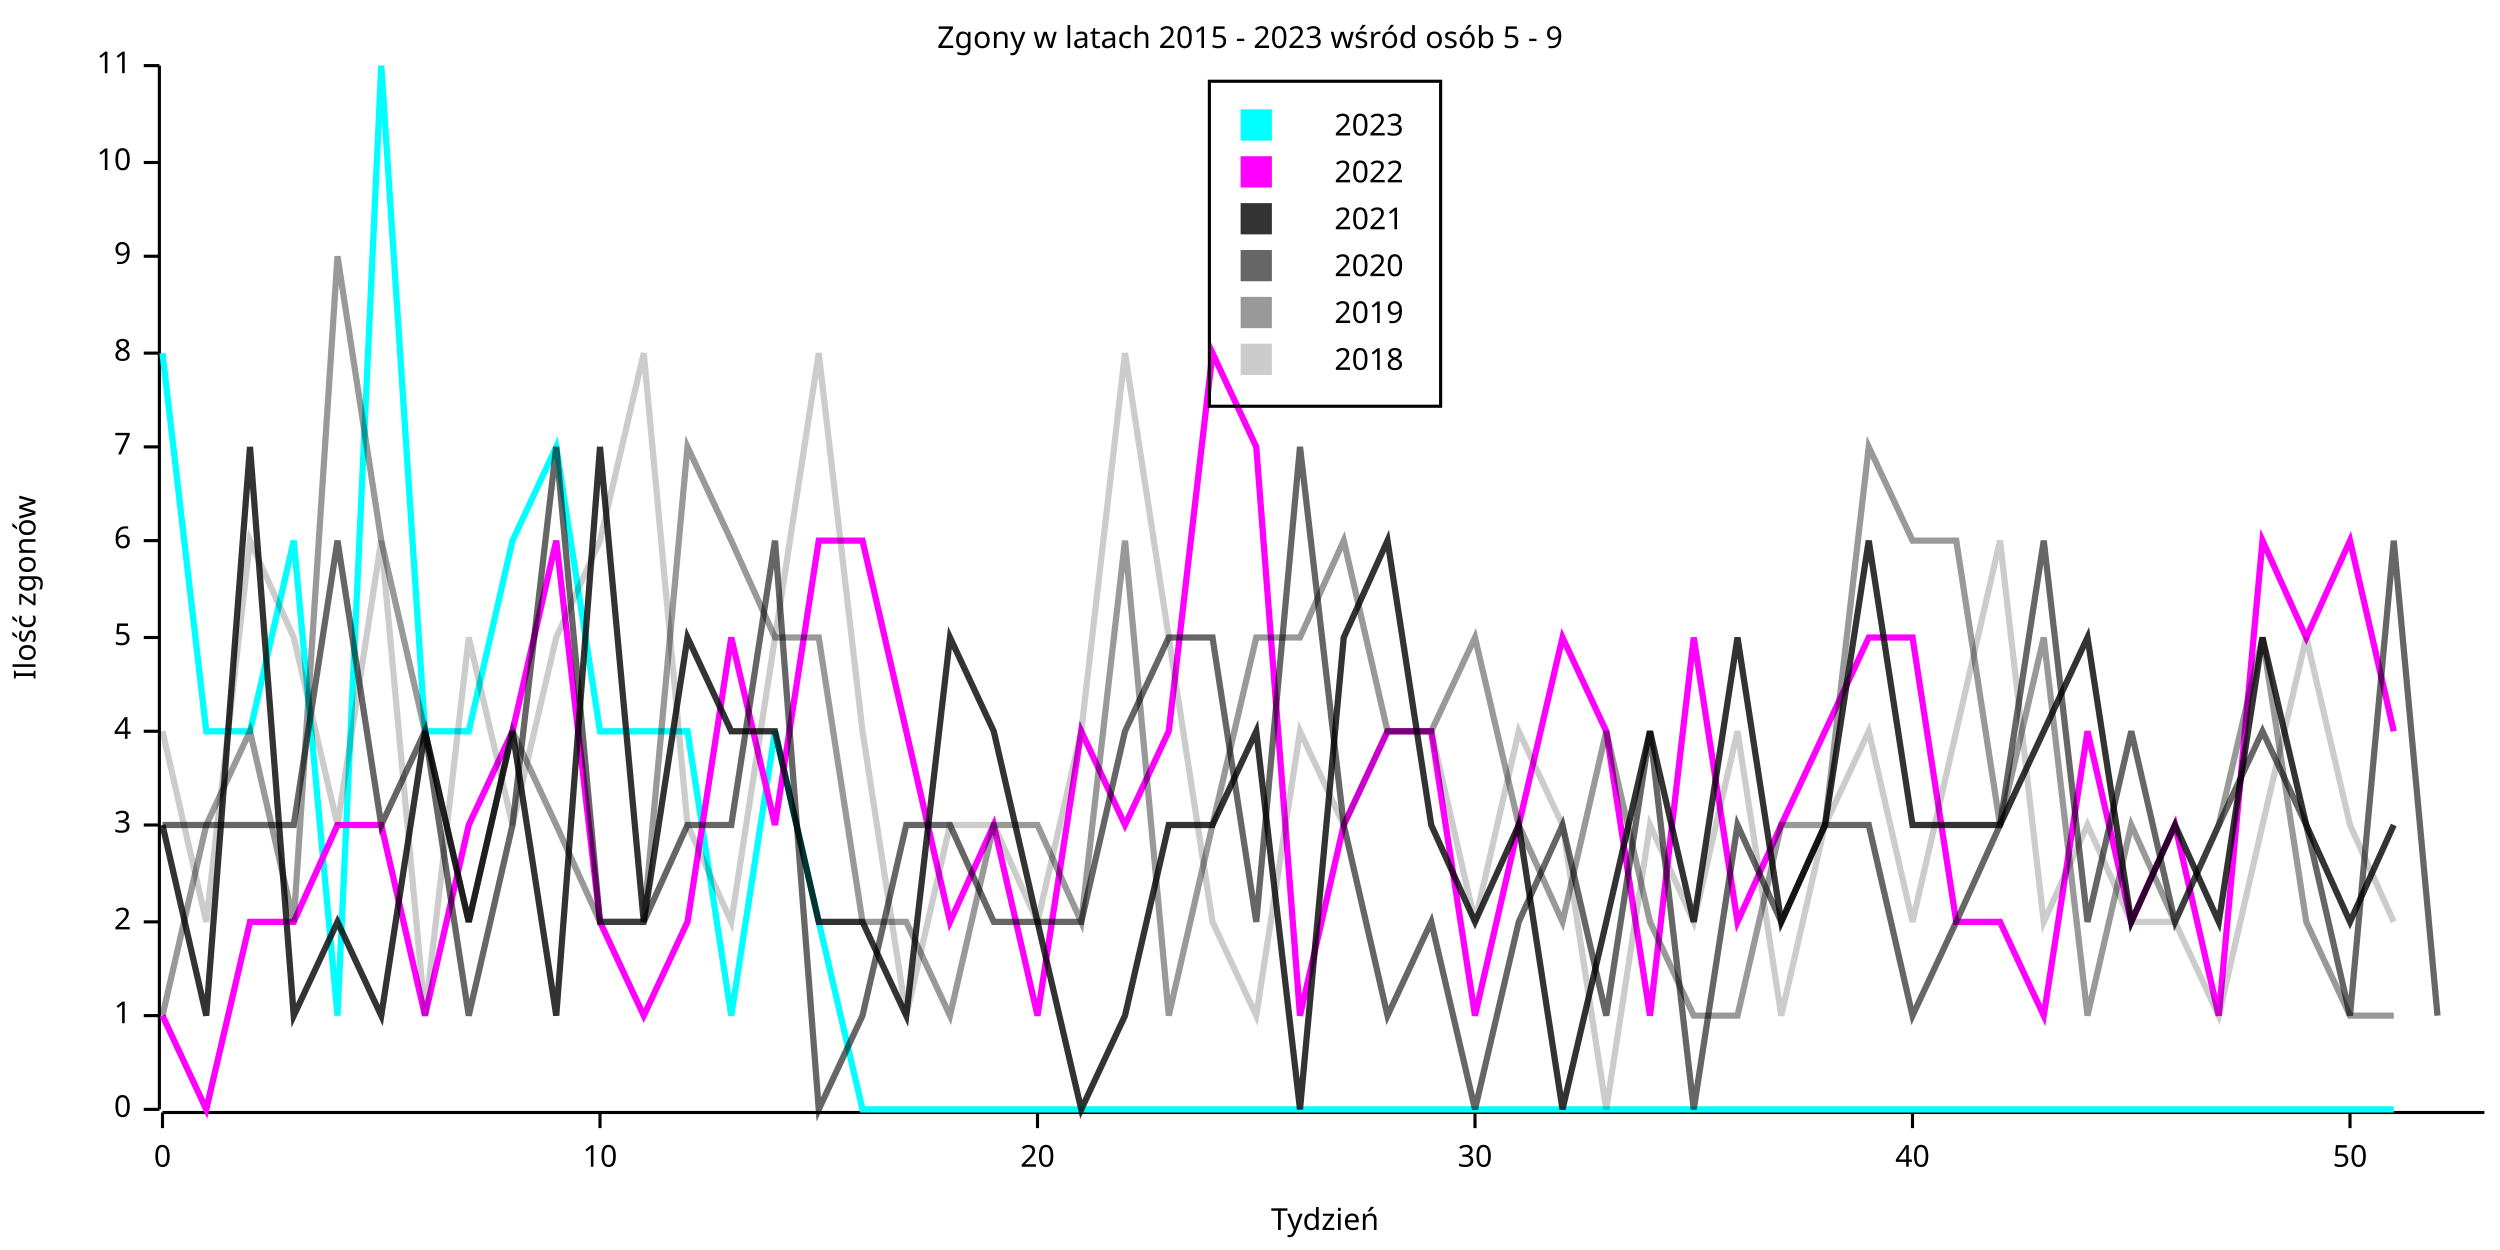
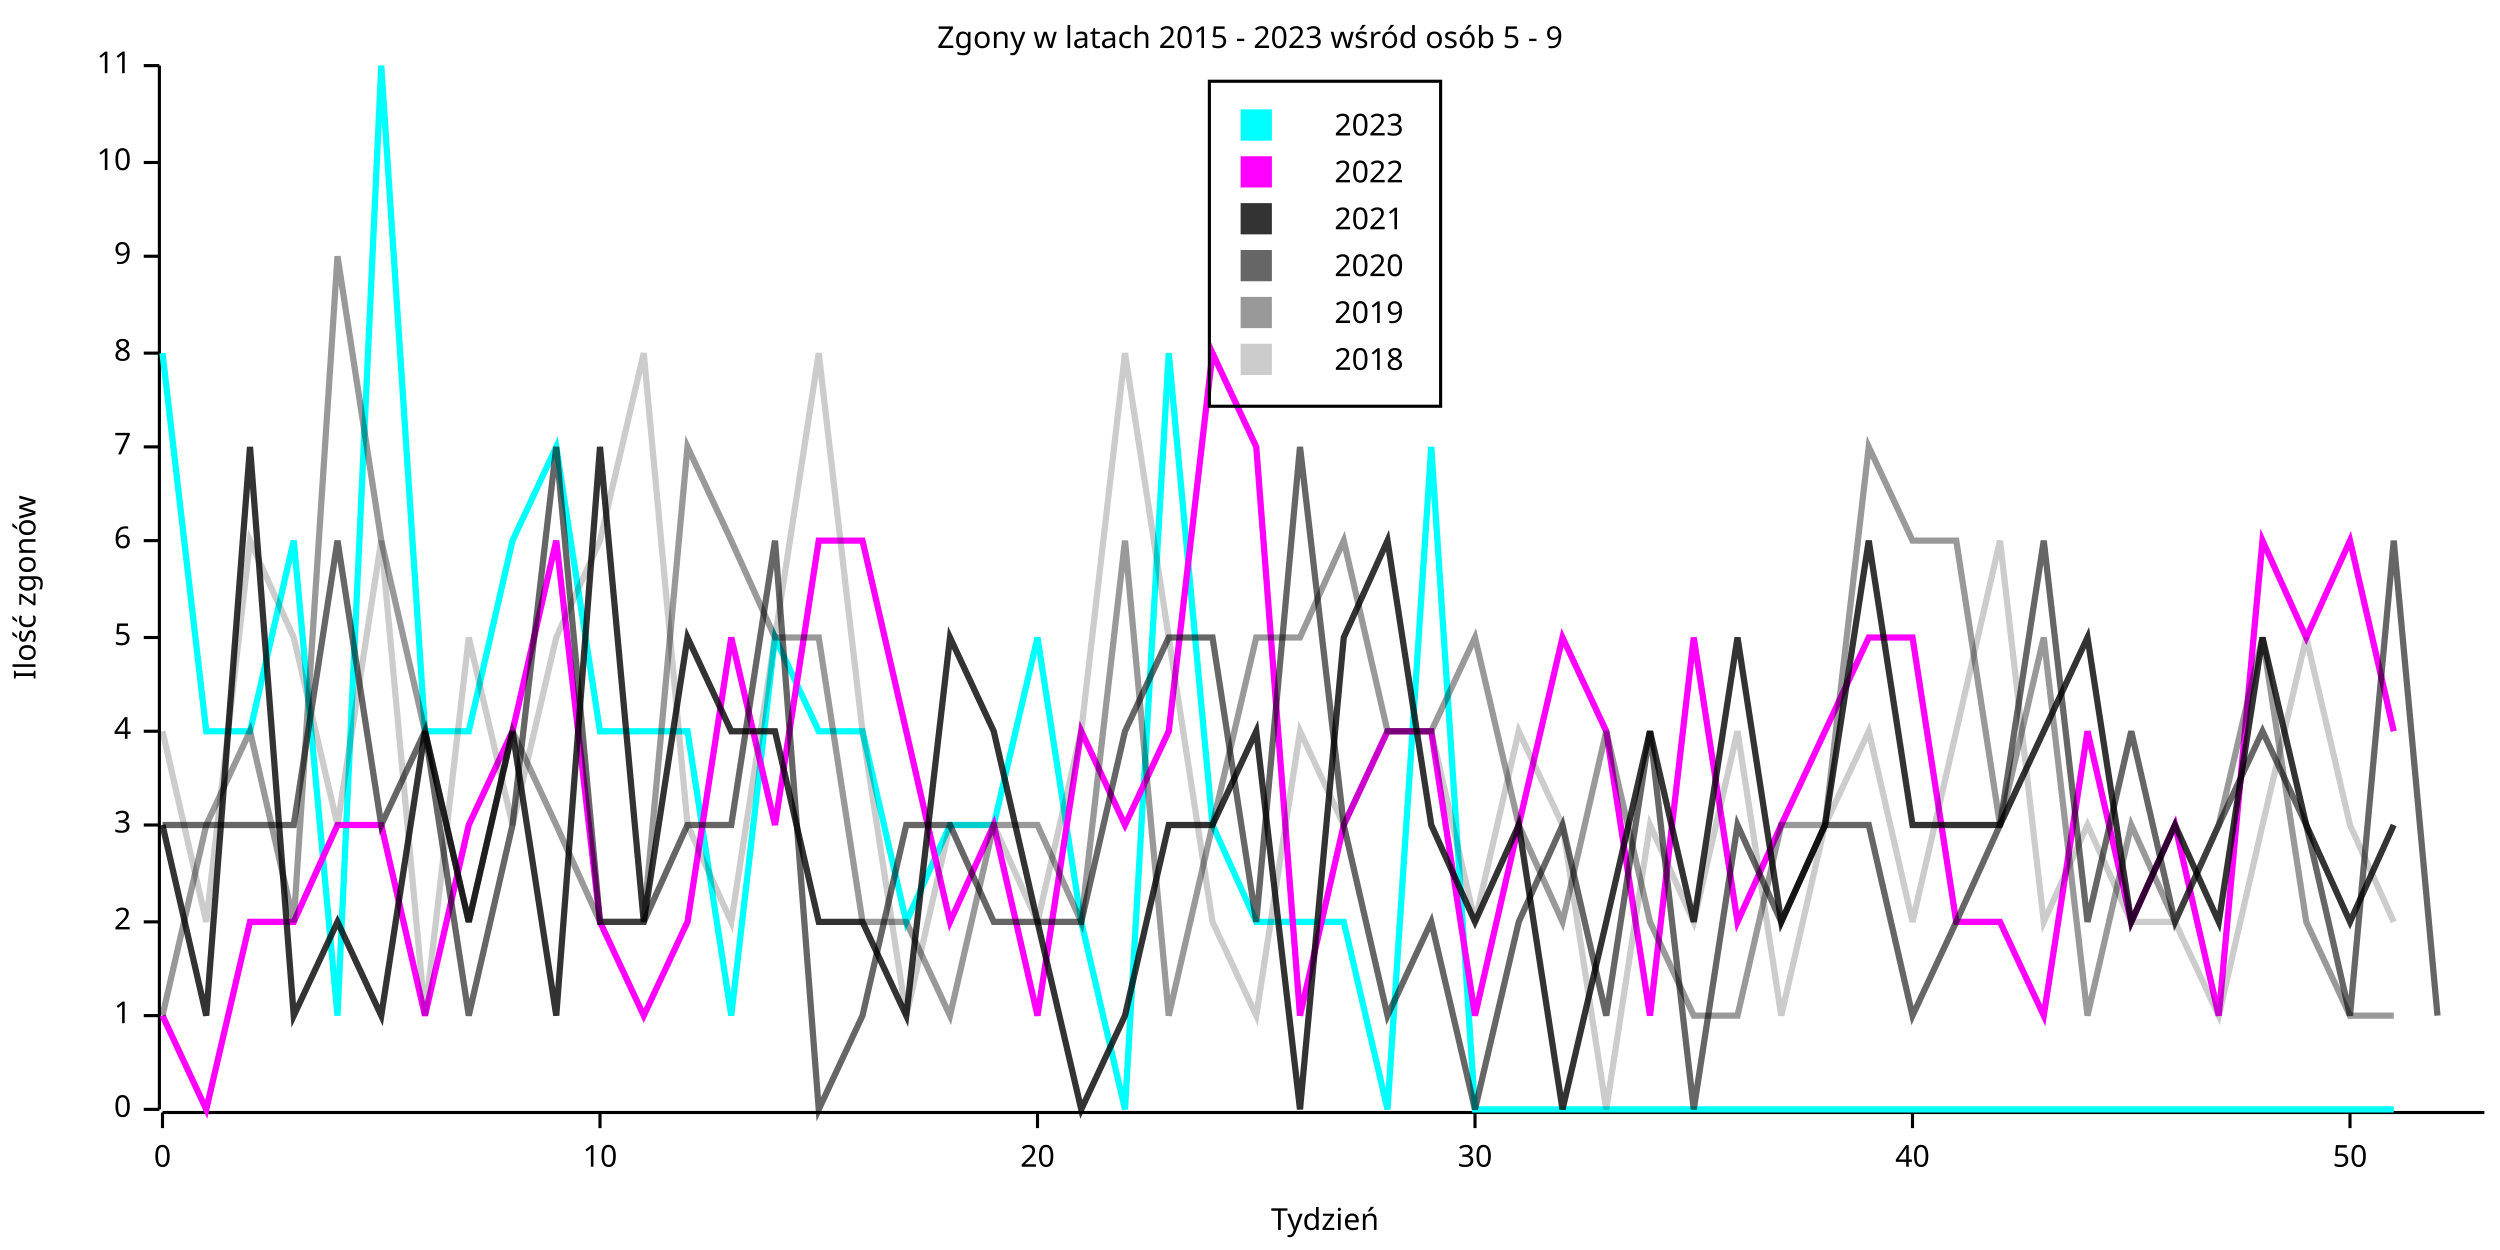
<svg xmlns="http://www.w3.org/2000/svg" width="800" height="400" viewBox="0 0 800 400">
  <rect x="0" y="0" width="800" height="400" opacity="1" fill="#FFFFFF" stroke="none" />
  <text x="400" y="8" dy="0.76em" text-anchor="middle" font-family="sans-serif" font-size="9.677" opacity="1" fill="#000000">
Zgony w latach 2015 - 2023 wśród osób 5 - 9
</text>
  <text x="4" y="188" dy="0.76em" text-anchor="middle" font-family="sans-serif" font-size="9.677" opacity="1" fill="#000000" transform="rotate(270, 4, 188)">
Ilość zgonów
</text>
  <text x="424" y="396" dy="-0.5ex" text-anchor="middle" font-family="sans-serif" font-size="9.677" opacity="1" fill="#000000">
Tydzień
</text>
  <polyline fill="none" opacity="1" stroke="#000000" stroke-width="1" points="51,21 51,355 " />
  <text x="42" y="355" dy="0.5ex" text-anchor="end" font-family="sans-serif" font-size="9.677" opacity="1" fill="#000000">
0
</text>
  <polyline fill="none" opacity="1" stroke="#000000" stroke-width="1" points="46,355 51,355 " />
  <text x="42" y="325" dy="0.5ex" text-anchor="end" font-family="sans-serif" font-size="9.677" opacity="1" fill="#000000">
1
</text>
  <polyline fill="none" opacity="1" stroke="#000000" stroke-width="1" points="46,325 51,325 " />
  <text x="42" y="295" dy="0.5ex" text-anchor="end" font-family="sans-serif" font-size="9.677" opacity="1" fill="#000000">
2
</text>
  <polyline fill="none" opacity="1" stroke="#000000" stroke-width="1" points="46,295 51,295 " />
  <text x="42" y="264" dy="0.5ex" text-anchor="end" font-family="sans-serif" font-size="9.677" opacity="1" fill="#000000">
3
</text>
  <polyline fill="none" opacity="1" stroke="#000000" stroke-width="1" points="46,264 51,264 " />
  <text x="42" y="234" dy="0.5ex" text-anchor="end" font-family="sans-serif" font-size="9.677" opacity="1" fill="#000000">
4
</text>
  <polyline fill="none" opacity="1" stroke="#000000" stroke-width="1" points="46,234 51,234 " />
  <text x="42" y="204" dy="0.5ex" text-anchor="end" font-family="sans-serif" font-size="9.677" opacity="1" fill="#000000">
5
</text>
  <polyline fill="none" opacity="1" stroke="#000000" stroke-width="1" points="46,204 51,204 " />
  <text x="42" y="173" dy="0.5ex" text-anchor="end" font-family="sans-serif" font-size="9.677" opacity="1" fill="#000000">
6
</text>
  <polyline fill="none" opacity="1" stroke="#000000" stroke-width="1" points="46,173 51,173 " />
  <text x="42" y="143" dy="0.5ex" text-anchor="end" font-family="sans-serif" font-size="9.677" opacity="1" fill="#000000">
7
</text>
  <polyline fill="none" opacity="1" stroke="#000000" stroke-width="1" points="46,143 51,143 " />
  <text x="42" y="113" dy="0.5ex" text-anchor="end" font-family="sans-serif" font-size="9.677" opacity="1" fill="#000000">
8
</text>
  <polyline fill="none" opacity="1" stroke="#000000" stroke-width="1" points="46,113 51,113 " />
  <text x="42" y="82" dy="0.5ex" text-anchor="end" font-family="sans-serif" font-size="9.677" opacity="1" fill="#000000">
9
</text>
  <polyline fill="none" opacity="1" stroke="#000000" stroke-width="1" points="46,82 51,82 " />
  <text x="42" y="52" dy="0.5ex" text-anchor="end" font-family="sans-serif" font-size="9.677" opacity="1" fill="#000000">
10
</text>
  <polyline fill="none" opacity="1" stroke="#000000" stroke-width="1" points="46,52 51,52 " />
  <text x="42" y="21" dy="0.5ex" text-anchor="end" font-family="sans-serif" font-size="9.677" opacity="1" fill="#000000">
11
</text>
  <polyline fill="none" opacity="1" stroke="#000000" stroke-width="1" points="46,21 51,21 " />
  <polyline fill="none" opacity="1" stroke="#000000" stroke-width="1" points="52,356 795,356 " />
  <text x="52" y="366" dy="0.76em" text-anchor="middle" font-family="sans-serif" font-size="9.677" opacity="1" fill="#000000">
0
</text>
  <polyline fill="none" opacity="1" stroke="#000000" stroke-width="1" points="52,356 52,361 " />
  <text x="192" y="366" dy="0.76em" text-anchor="middle" font-family="sans-serif" font-size="9.677" opacity="1" fill="#000000">
10
</text>
  <polyline fill="none" opacity="1" stroke="#000000" stroke-width="1" points="192,356 192,361 " />
  <text x="332" y="366" dy="0.76em" text-anchor="middle" font-family="sans-serif" font-size="9.677" opacity="1" fill="#000000">
20
</text>
  <polyline fill="none" opacity="1" stroke="#000000" stroke-width="1" points="332,356 332,361 " />
  <text x="472" y="366" dy="0.76em" text-anchor="middle" font-family="sans-serif" font-size="9.677" opacity="1" fill="#000000">
30
</text>
  <polyline fill="none" opacity="1" stroke="#000000" stroke-width="1" points="472,356 472,361 " />
  <text x="612" y="366" dy="0.76em" text-anchor="middle" font-family="sans-serif" font-size="9.677" opacity="1" fill="#000000">
40
</text>
  <polyline fill="none" opacity="1" stroke="#000000" stroke-width="1" points="612,356 612,361 " />
  <text x="752" y="366" dy="0.76em" text-anchor="middle" font-family="sans-serif" font-size="9.677" opacity="1" fill="#000000">
50
</text>
  <polyline fill="none" opacity="1" stroke="#000000" stroke-width="1" points="752,356 752,361 " />
-   <polyline fill="none" opacity="1" stroke="#00FFFF" stroke-width="2" points="52,113 66,234 80,234 94,173 108,325 122,21 136,234 150,234 164,173 178,143 192,234 206,234 220,234 234,325 248,234 262,295 276,355 290,355 304,355 318,355 332,355 346,355 360,355 374,355 388,355 402,355 416,355 430,355 444,355 458,355 472,355 486,355 500,355 514,355 528,355 542,355 556,355 570,355 584,355 598,355 612,355 626,355 640,355 654,355 668,355 682,355 696,355 710,355 724,355 738,355 752,355 766,355 " />
+   <polyline fill="none" opacity="1" stroke="#00FFFF" stroke-width="2" points="52,113 66,234 80,234 94,173 108,325 122,21 136,234 150,234 164,173 178,143 192,234 206,234 220,234 234,325 248,204 262,234 276,234 290,295 304,264 318,264 332,204 346,295 360,355 374,113 388,264 402,295 416,295 430,295 444,355 458,143 472,355 486,355 500,355 514,355 528,355 542,355 556,355 570,355 584,355 598,355 612,355 626,355 640,355 654,355 668,355 682,355 696,355 710,355 724,355 738,355 752,355 766,355 " />
  <polyline fill="none" opacity="1" stroke="#FF00FF" stroke-width="2" points="52,325 66,355 80,295 94,295 108,264 122,264 136,325 150,264 164,234 178,173 192,295 206,325 220,295 234,204 248,264 262,173 276,173 290,234 304,295 318,264 332,325 346,234 360,264 374,234 388,113 402,143 416,325 430,264 444,234 458,234 472,325 486,264 500,204 514,234 528,325 542,204 556,295 570,264 584,234 598,204 612,204 626,295 640,295 654,325 668,234 682,295 696,264 710,325 724,173 738,204 752,173 766,234 " />
  <polyline fill="none" opacity="0.8" stroke="#000000" stroke-width="2" points="52,264 66,325 80,143 94,325 108,295 122,325 136,234 150,295 164,234 178,325 192,143 206,295 220,204 234,234 248,234 262,295 276,295 290,325 304,204 318,234 332,295 346,355 360,325 374,264 388,264 402,234 416,355 430,204 444,173 458,264 472,295 486,264 500,355 514,295 528,234 542,295 556,204 570,295 584,264 598,173 612,264 626,264 640,264 654,234 668,204 682,295 696,264 710,295 724,204 738,264 752,295 766,264 " />
  <polyline fill="none" opacity="0.6" stroke="#000000" stroke-width="2" points="52,264 66,264 80,264 94,264 108,173 122,264 136,234 150,325 164,264 178,143 192,295 206,295 220,264 234,264 248,173 262,355 276,325 290,264 304,264 318,295 332,295 346,295 360,234 374,204 388,204 402,295 416,143 430,264 444,325 458,295 472,355 486,295 500,264 514,325 528,234 542,355 556,264 570,295 584,264 598,264 612,325 626,295 640,264 654,173 668,295 682,234 696,295 710,264 724,234 738,264 752,325 766,173 780,325 " />
  <polyline fill="none" opacity="0.4" stroke="#000000" stroke-width="2" points="52,325 66,264 80,234 94,295 108,82 122,173 136,234 150,295 164,234 178,264 192,295 206,295 220,143 234,173 248,204 262,204 276,295 290,295 304,325 318,264 332,264 346,295 360,173 374,325 388,264 402,204 416,204 430,173 444,234 458,234 472,204 486,264 500,295 514,234 528,295 542,325 556,325 570,264 584,264 598,143 612,173 626,173 640,264 654,204 668,325 682,264 696,295 710,264 724,204 738,295 752,325 766,325 " />
  <polyline fill="none" opacity="0.2" stroke="#000000" stroke-width="2" points="52,234 66,295 80,173 94,204 108,264 122,173 136,325 150,204 164,264 178,204 192,173 206,113 220,264 234,295 248,204 262,113 276,234 290,325 304,264 318,264 332,295 346,234 360,113 374,204 388,295 402,325 416,234 430,264 444,234 458,234 472,295 486,234 500,264 514,355 528,264 542,295 556,234 570,325 584,264 598,234 612,295 626,234 640,173 654,295 668,264 682,295 696,295 710,325 724,264 738,204 752,264 766,295 " />
  <rect x="387" y="26" width="74" height="104" opacity="1" fill="none" stroke="#000000" />
  <text x="427" y="36" dy="0.76em" text-anchor="start" font-family="sans-serif" font-size="9.677" opacity="1" fill="#000000">
2023
</text>
  <text x="427" y="51" dy="0.76em" text-anchor="start" font-family="sans-serif" font-size="9.677" opacity="1" fill="#000000">
2022
</text>
  <text x="427" y="66" dy="0.76em" text-anchor="start" font-family="sans-serif" font-size="9.677" opacity="1" fill="#000000">
2021
</text>
  <text x="427" y="81" dy="0.76em" text-anchor="start" font-family="sans-serif" font-size="9.677" opacity="1" fill="#000000">
2020
</text>
  <text x="427" y="96" dy="0.76em" text-anchor="start" font-family="sans-serif" font-size="9.677" opacity="1" fill="#000000">
2019
</text>
  <text x="427" y="111" dy="0.76em" text-anchor="start" font-family="sans-serif" font-size="9.677" opacity="1" fill="#000000">
2018
</text>
  <rect x="397" y="35" width="10" height="10" opacity="1" fill="#00FFFF" stroke="none" />
  <rect x="397" y="50" width="10" height="10" opacity="1" fill="#FF00FF" stroke="none" />
  <rect x="397" y="65" width="10" height="10" opacity="0.8" fill="#000000" stroke="none" />
  <rect x="397" y="80" width="10" height="10" opacity="0.6" fill="#000000" stroke="none" />
  <rect x="397" y="95" width="10" height="10" opacity="0.4" fill="#000000" stroke="none" />
  <rect x="397" y="110" width="10" height="10" opacity="0.2" fill="#000000" stroke="none" />
</svg>
